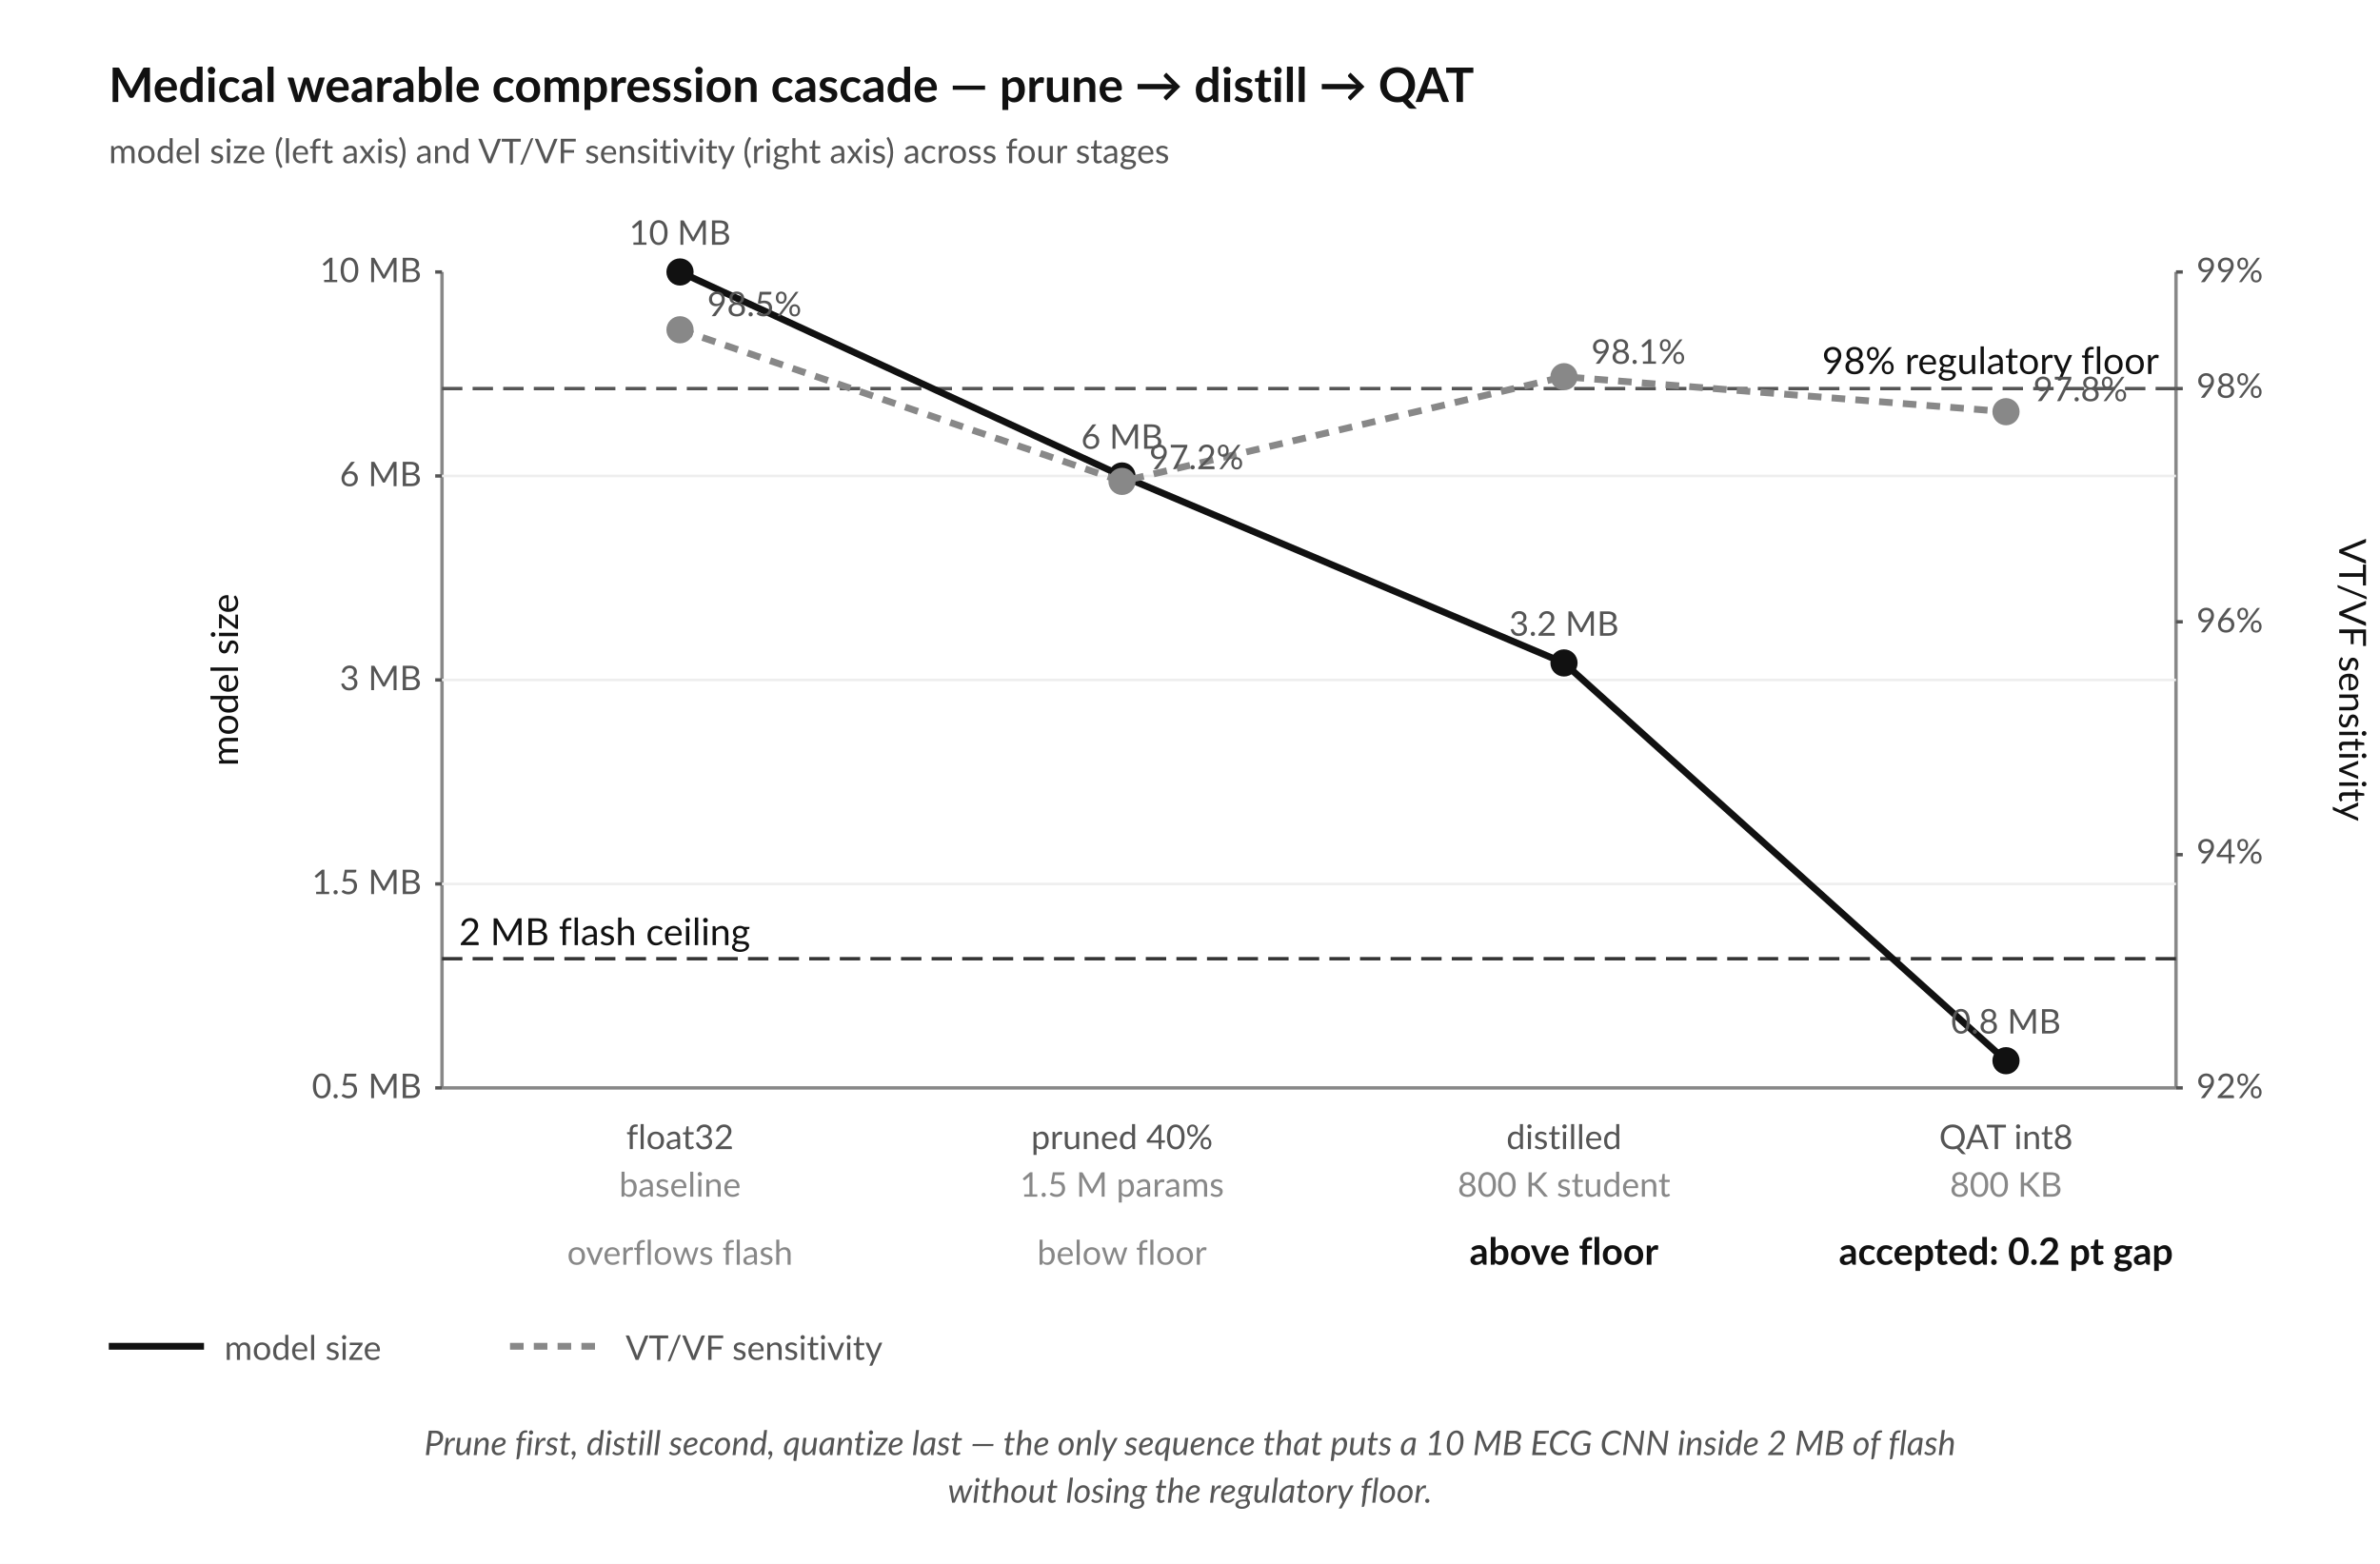
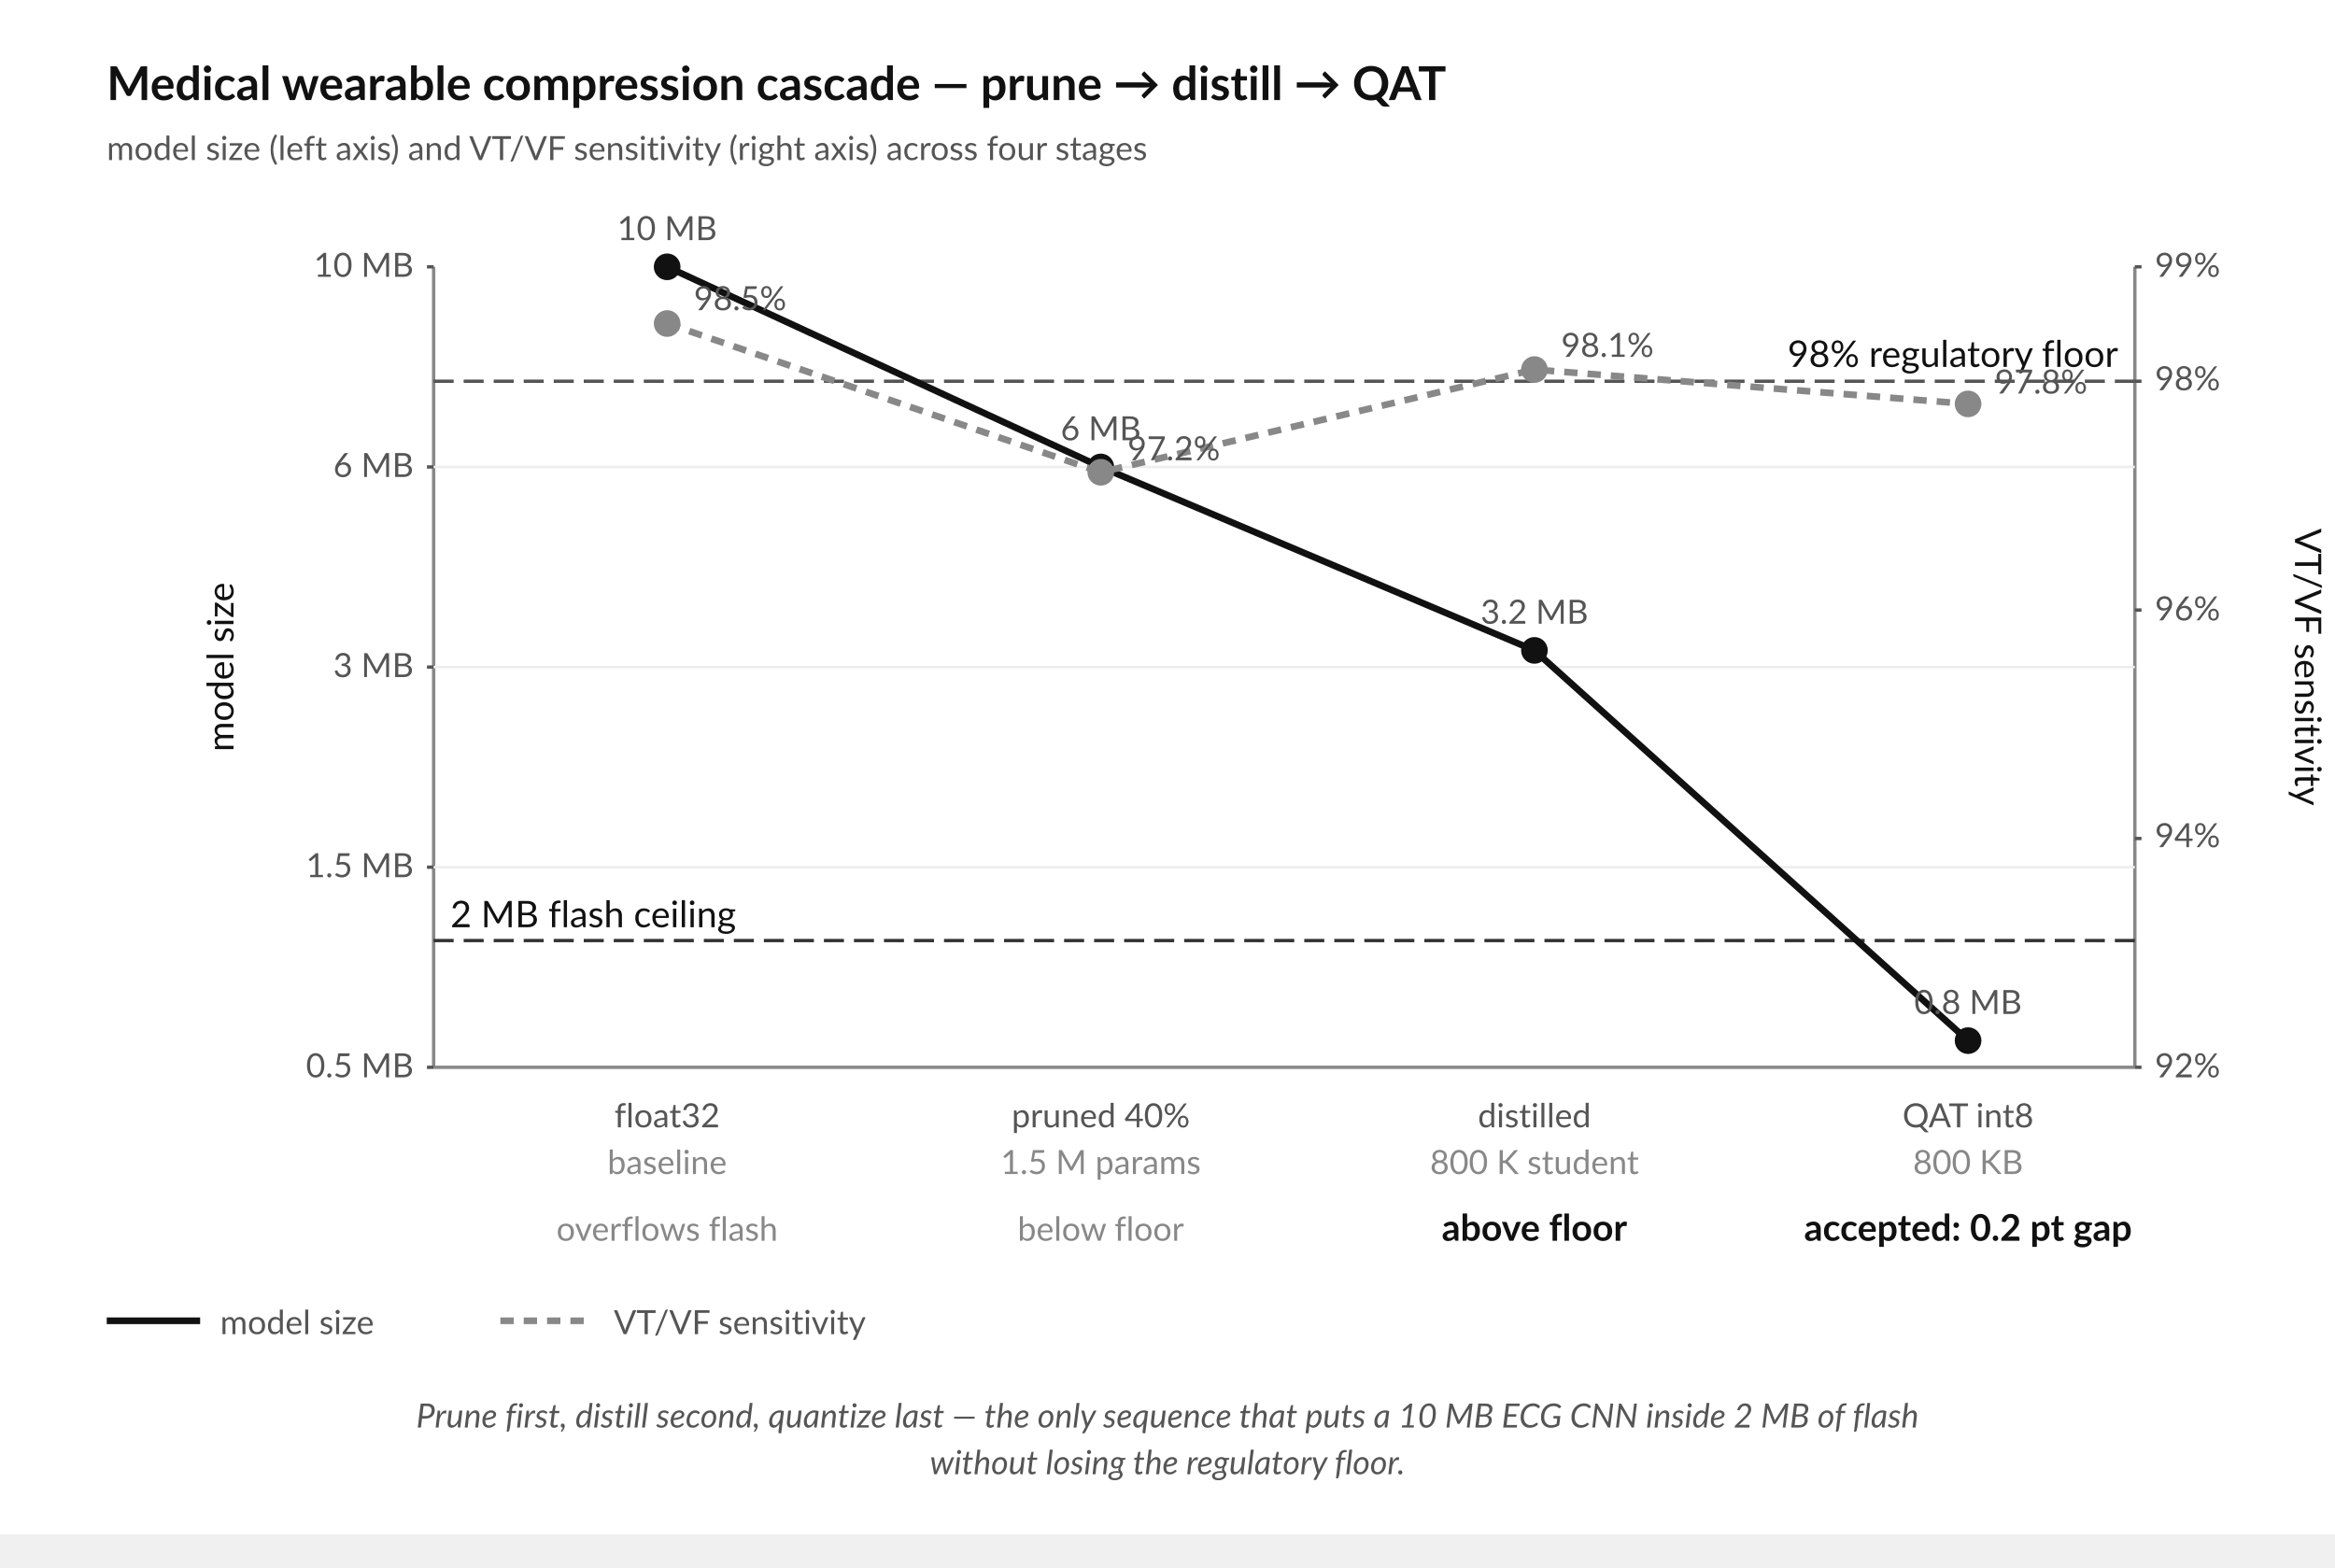
- <svg xmlns="http://www.w3.org/2000/svg" viewBox="0 0 700 460" role="img" aria-labelledby="t04 d04">
+ <svg xmlns="http://www.w3.org/2000/svg" viewBox="0 0 700 470" role="img" aria-labelledby="t04 d04">
  <defs>
    <style>
      .ti  { font-family: Lato, 'Helvetica Neue', Arial, sans-serif; font-size: 14px; font-weight: bold; fill: #111111; }
      .lb  { font-family: Lato, 'Helvetica Neue', Arial, sans-serif; font-size: 11px; fill: #111111; }
      .sm  { font-family: Lato, 'Helvetica Neue', Arial, sans-serif; font-size: 10px; fill: #555555; }
      .cap { font-family: Lato, 'Helvetica Neue', Arial, sans-serif; font-size: 10px; font-style: italic; fill: #555555; }
      .nm  { font-family: Lato, 'Helvetica Neue', Arial, sans-serif; font-size: 11px; font-weight: bold; fill: #111111; }
    </style>
    <marker id="ar4" markerWidth="8" markerHeight="6" refX="7" refY="3" orient="auto">
      <polygon points="0 0, 8 3, 0 6" fill="#333333" />
    </marker>
  </defs>
  <rect width="700" height="460" fill="#FFFFFF" />
  <text x="32" y="30" class="ti">Medical wearable compression cascade — prune → distill → QAT</text>
  <text x="32" y="48" class="sm">model size (left axis) and VT/VF sensitivity (right axis) across four stages</text>
  <line x1="130" y1="320" x2="640" y2="320" stroke="#888888" stroke-width="1" />
  <line x1="130" y1="80" x2="130" y2="320" stroke="#888888" stroke-width="1" />
  <line x1="640" y1="80" x2="640" y2="320" stroke="#888888" stroke-width="1" />
  <g class="sm">
    <line x1="128" y1="80" x2="130" y2="80" stroke="#555555" />
    <text x="124" y="83" text-anchor="end">10 MB</text>
    <line x1="128" y1="140" x2="130" y2="140" stroke="#555555" />
    <text x="124" y="143" text-anchor="end">6 MB</text>
    <line x1="128" y1="200" x2="130" y2="200" stroke="#555555" />
    <text x="124" y="203" text-anchor="end">3 MB</text>
    <line x1="128" y1="260" x2="130" y2="260" stroke="#555555" />
    <text x="124" y="263" text-anchor="end">1.5 MB</text>
    <line x1="128" y1="320" x2="130" y2="320" stroke="#555555" />
    <text x="124" y="323" text-anchor="end">0.5 MB</text>
  </g>
  <text x="70" y="200" text-anchor="middle" transform="rotate(-90 70 200)" class="lb">model size</text>
  <g class="sm">
    <line x1="640" y1="320" x2="642" y2="320" stroke="#555555" />
    <text x="646" y="323">92%</text>
    <line x1="640" y1="251.4" x2="642" y2="251.4" stroke="#555555" />
    <text x="646" y="254">94%</text>
    <line x1="640" y1="182.9" x2="642" y2="182.9" stroke="#555555" />
    <text x="646" y="186">96%</text>
    <line x1="640" y1="114.3" x2="642" y2="114.3" stroke="#555555" />
    <text x="646" y="117">98%</text>
    <line x1="640" y1="80" x2="642" y2="80" stroke="#555555" />
    <text x="646" y="83">99%</text>
  </g>
  <text x="688" y="200" text-anchor="middle" transform="rotate(90 688 200)" class="lb">VT/VF sensitivity</text>
  <g class="sm">
    <text x="200" y="338" text-anchor="middle">float32</text>
    <text x="200" y="352" text-anchor="middle" fill="#888888">baseline</text>
    <text x="330" y="338" text-anchor="middle">pruned 40%</text>
    <text x="330" y="352" text-anchor="middle" fill="#888888">1.5 M params</text>
    <text x="460" y="338" text-anchor="middle">distilled</text>
    <text x="460" y="352" text-anchor="middle" fill="#888888">800 K student</text>
    <text x="590" y="338" text-anchor="middle">QAT int8</text>
    <text x="590" y="352" text-anchor="middle" fill="#888888">800 KB</text>
  </g>
  <g stroke="#EEEEEE" stroke-width="0.75">
    <line x1="130" y1="140" x2="640" y2="140" />
    <line x1="130" y1="200" x2="640" y2="200" />
    <line x1="130" y1="260" x2="640" y2="260" />
  </g>
  <line x1="130" y1="282" x2="640" y2="282" stroke="#333333" stroke-width="1" stroke-dasharray="6 3" />
  <text x="135" y="278" class="lb">2 MB flash ceiling</text>
  <line x1="130" y1="114.3" x2="640" y2="114.3" stroke="#555555" stroke-width="1" stroke-dasharray="6 3" />
  <text x="635" y="110" text-anchor="end" class="lb">98% regulatory floor</text>
  <polyline points="200,80 330,140 460,195 590,312" fill="none" stroke="#111111" stroke-width="2" />
  <circle cx="200" cy="80" r="4" fill="#111111" />
  <circle cx="330" cy="140" r="4" fill="#111111" />
  <circle cx="460" cy="195" r="4" fill="#111111" />
  <circle cx="590" cy="312" r="4" fill="#111111" />
  <text x="200" y="72" text-anchor="middle" class="sm">10 MB</text>
  <text x="330" y="132" text-anchor="middle" class="sm">6 MB</text>
  <text x="460" y="187" text-anchor="middle" class="sm">3.2 MB</text>
  <text x="590" y="304" text-anchor="middle" class="sm">0.8 MB</text>
  <polyline points="200,97 330,141.6 460,110.8 590,121.1" fill="none" stroke="#888888" stroke-width="2" stroke-dasharray="4 3" />
  <circle cx="200" cy="97" r="4" fill="#888888" />
  <circle cx="330" cy="141.6" r="4" fill="#888888" />
  <circle cx="460" cy="110.8" r="4" fill="#888888" />
  <circle cx="590" cy="121.1" r="4" fill="#888888" />
  <text x="208" y="93" class="sm">98.5%</text>
  <text x="338" y="138" class="sm">97.2%</text>
  <text x="468" y="107" class="sm">98.1%</text>
  <text x="598" y="118" class="sm">97.8%</text>
  <g class="sm">
    <text x="200" y="372" text-anchor="middle" fill="#888888">overflows flash</text>
    <text x="330" y="372" text-anchor="middle" fill="#888888">below floor</text>
    <text x="460" y="372" text-anchor="middle" class="nm">above floor</text>
    <text x="590" y="372" text-anchor="middle" class="nm">accepted: 0.2 pt gap</text>
  </g>
  <line x1="32" y1="396" x2="60" y2="396" stroke="#111111" stroke-width="2" />
  <text x="66" y="400" class="sm">model size</text>
  <line x1="150" y1="396" x2="178" y2="396" stroke="#888888" stroke-width="2" stroke-dasharray="4 3" />
  <text x="184" y="400" class="sm">VT/VF sensitivity</text>
  <text x="350" y="428" text-anchor="middle" class="cap">Prune first, distill second, quantize last — the only sequence that puts a 10 MB ECG CNN inside 2 MB of flash</text>
  <text x="350" y="442" text-anchor="middle" class="cap">without losing the regulatory floor.</text>
</svg>
